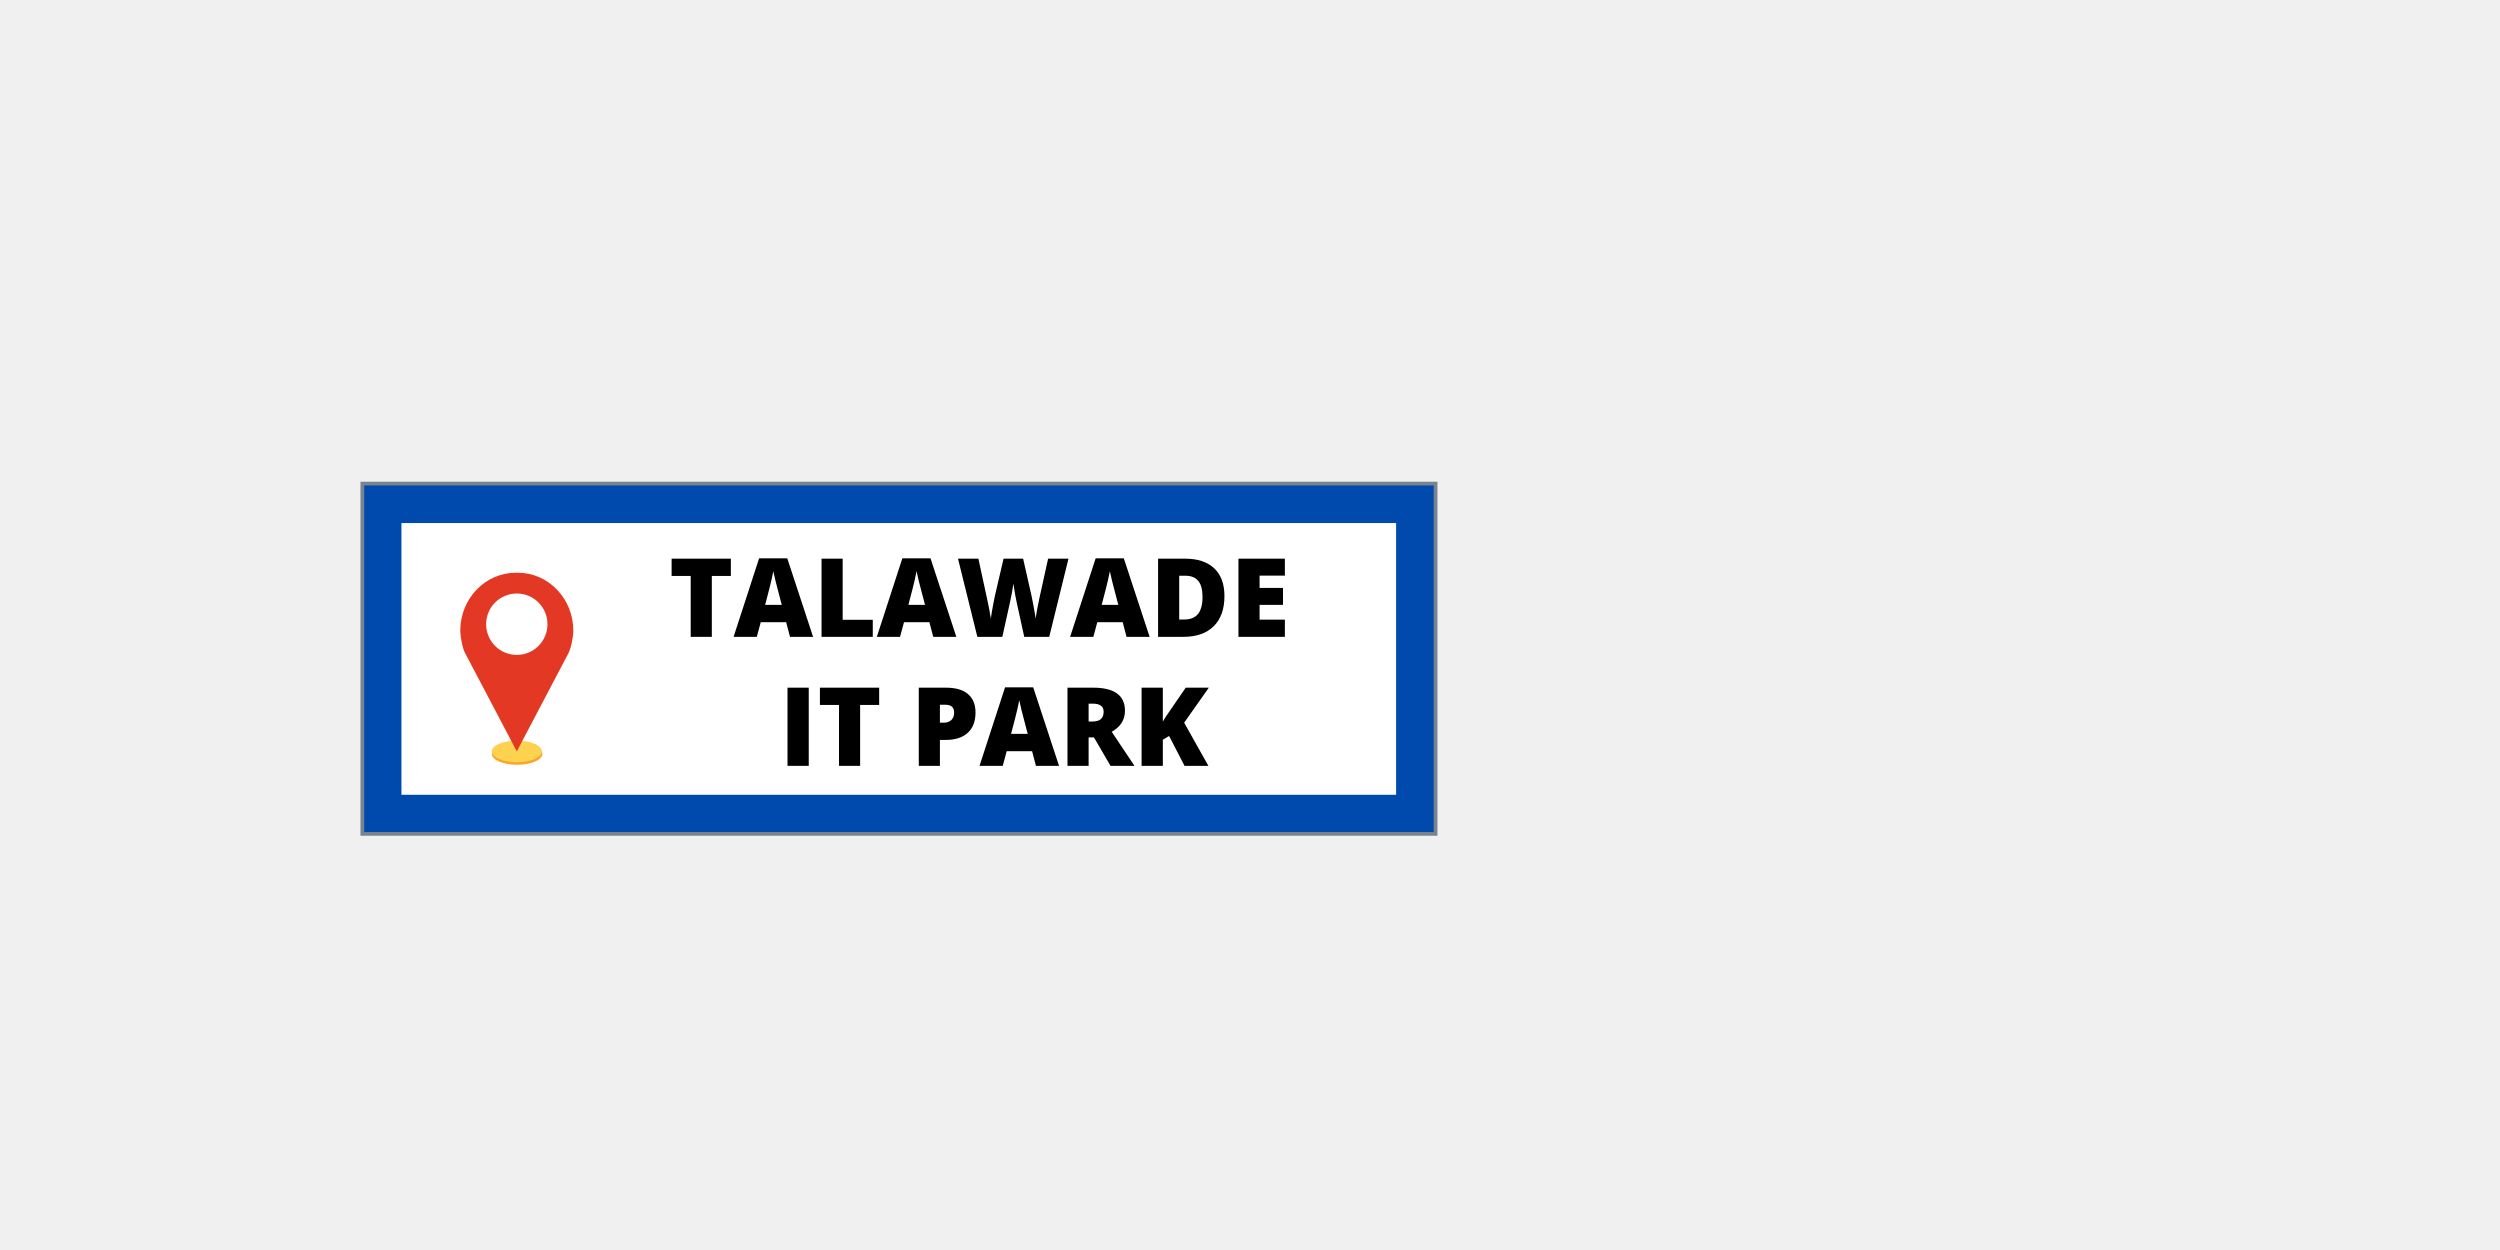
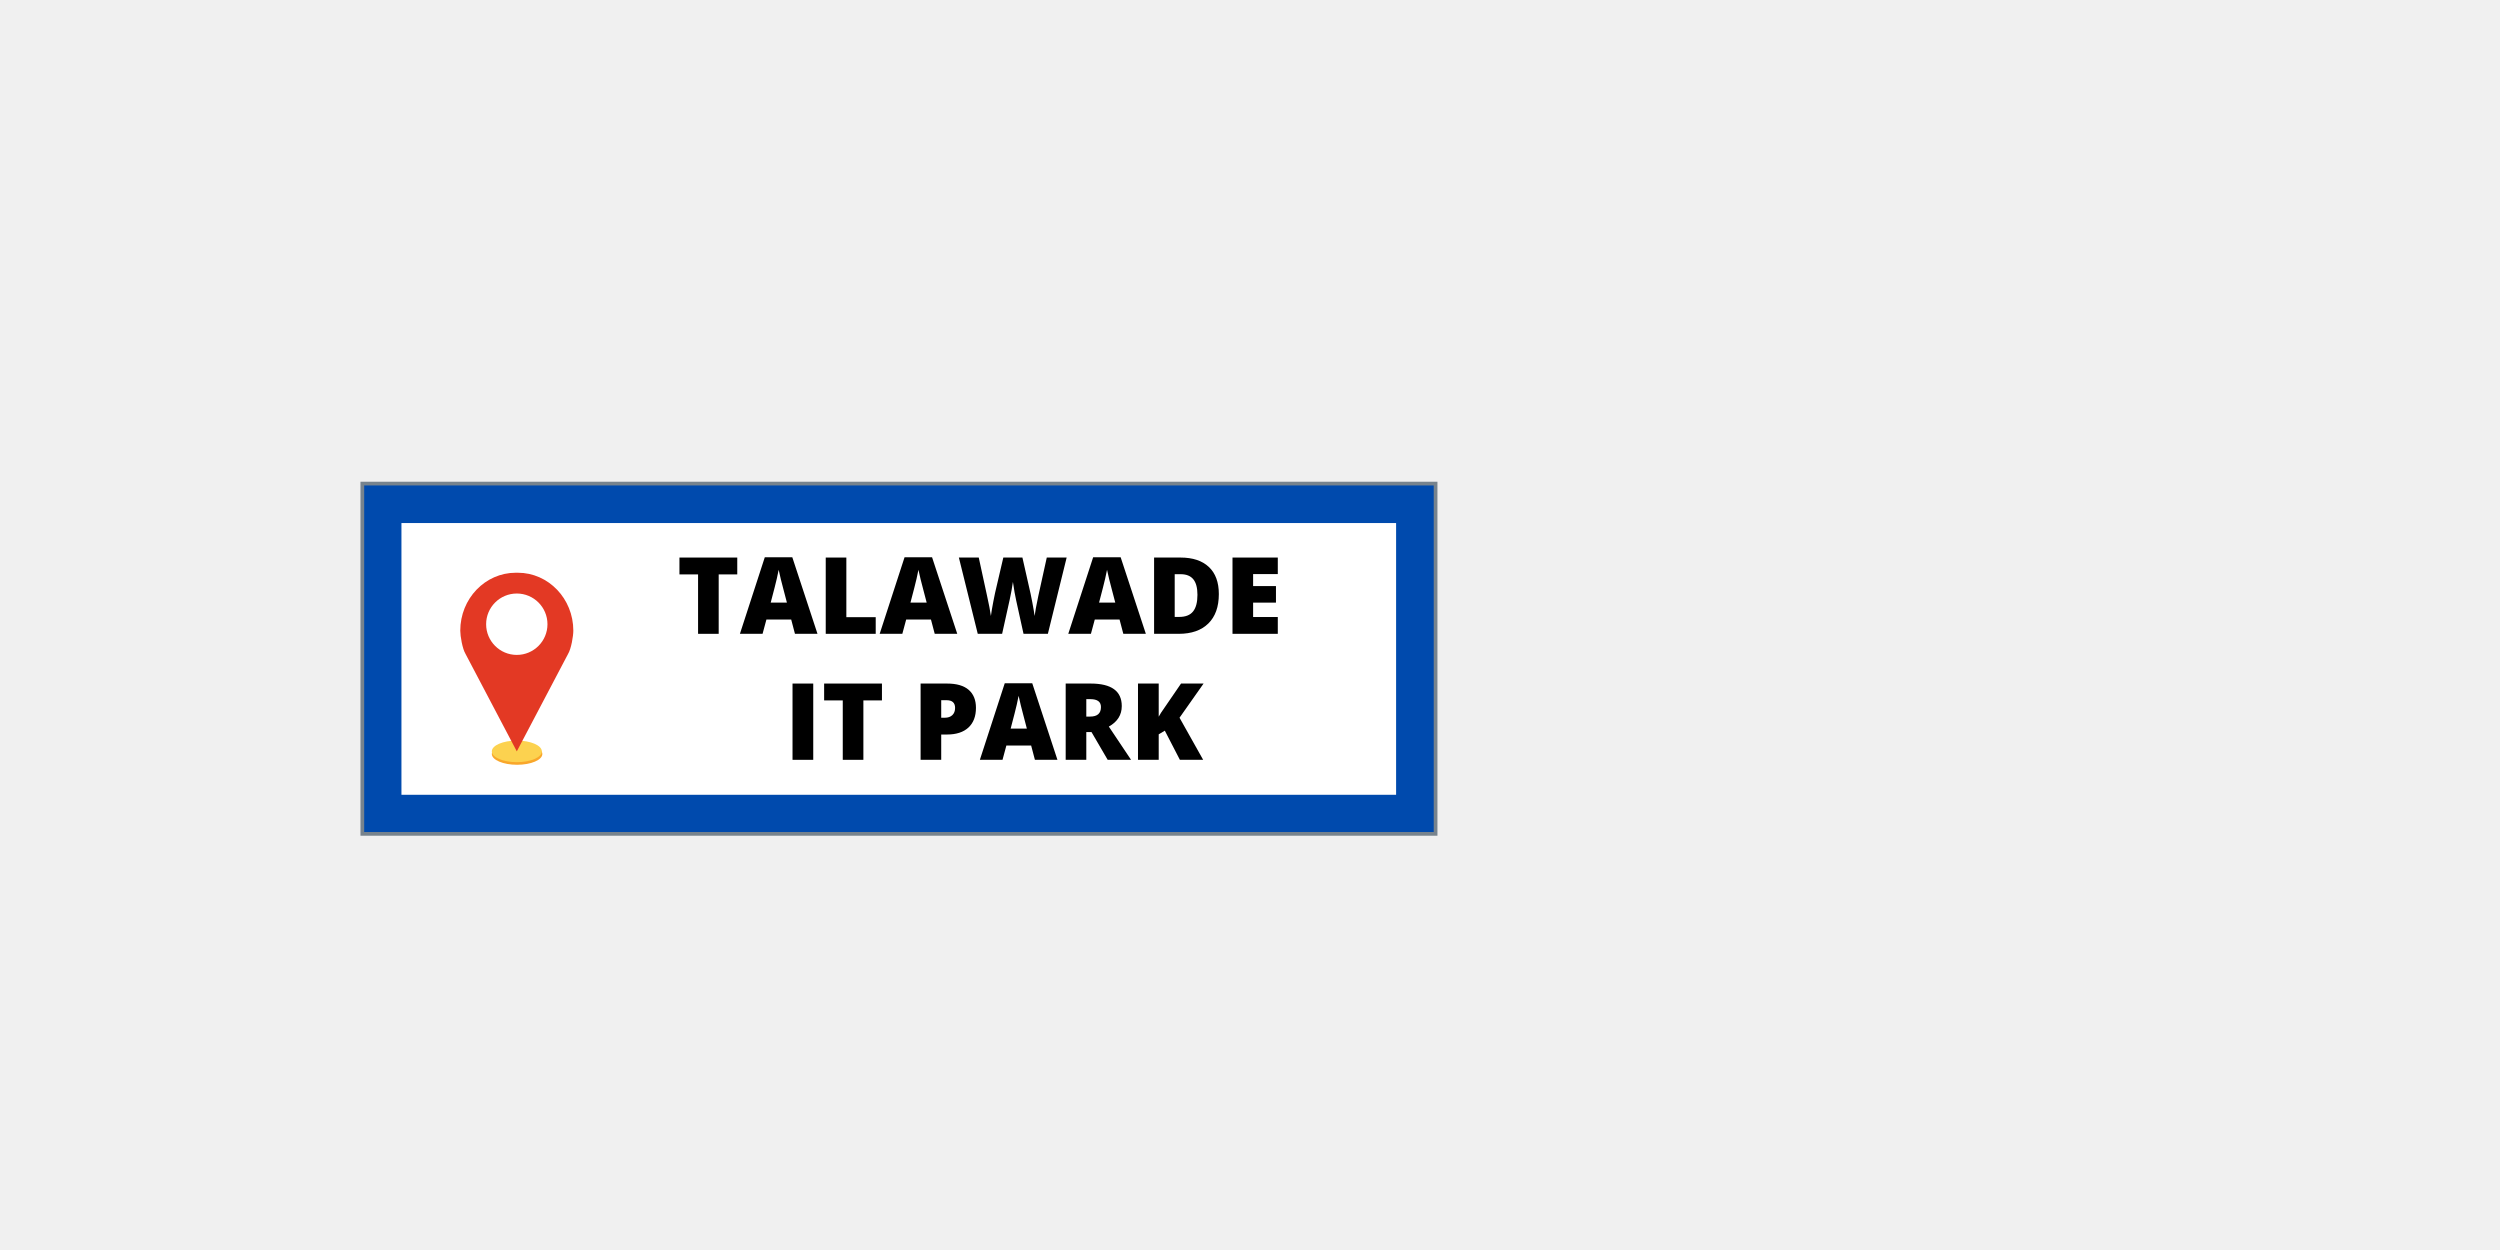
<svg xmlns="http://www.w3.org/2000/svg" width="3750" viewBox="0 0 3750 1875" height="1875" version="1.0">
  <defs>
    <clipPath id="a">
      <path d="M 737 1114 L 814 1114 L 814 1147.512 L 737 1147.512 Z M 737 1114" />
    </clipPath>
    <clipPath id="b">
      <path d="M 690.449 859 L 859.949 859 L 859.949 1128 L 690.449 1128 Z M 690.449 859" />
    </clipPath>
  </defs>
  <path fill="#004AAD" d="M 543.496 725.383 L 2153.379 725.383 L 2153.379 1250.801 L 543.496 1250.801 L 543.496 725.383" />
  <path fill="#77838D" d="M 543.496 1253.59 L 540.699 1253.59 L 540.699 722.59 L 2156.172 722.59 L 2156.172 1253.59 L 543.496 1253.59 M 546.289 728.176 L 546.289 1248.008 L 2150.586 1248.008 L 2150.586 728.176 L 546.289 728.176" />
  <path fill="#FFF" d="M 602.172 784.57 L 2094.145 784.57 L 2094.145 1192.172 L 602.172 1192.172 L 602.172 784.57" />
  <g clip-path="url(#a)">
    <path fill="#F9A72B" d="M 813.52 1130.98 C 813.52 1139.926 796.555 1147.176 775.629 1147.176 C 754.703 1147.176 737.738 1139.926 737.738 1130.98 C 737.738 1122.039 754.703 1114.781 775.629 1114.781 C 796.555 1114.781 813.52 1122.039 813.52 1130.98" />
  </g>
  <path fill="#FCD24F" d="M 812.746 1127.059 C 812.746 1136.008 795.957 1143.258 775.242 1143.258 C 754.531 1143.258 737.738 1136.008 737.738 1127.059 C 737.738 1118.113 754.531 1110.859 775.242 1110.859 C 795.957 1110.859 812.746 1118.113 812.746 1127.059" />
  <g clip-path="url(#b)">
    <path fill="#E33924" d="M 776.688 859.094 C 776.188 859.094 775.695 859.125 775.199 859.137 C 774.703 859.125 774.207 859.094 773.711 859.094 C 727.707 859.094 690.41 898.008 690.41 946.008 C 690.41 954.199 693.586 973.141 698.352 980.996 L 775.199 1127.059 L 852.047 980.996 C 856.812 973.141 859.984 954.199 859.984 946.008 C 859.984 898.008 822.695 859.094 776.688 859.094" />
  </g>
  <path fill="#FFF" d="M 821.203 936.324 C 821.203 961.754 800.605 982.367 775.199 982.367 C 749.793 982.367 729.191 961.754 729.191 936.324 C 729.191 910.895 749.793 890.281 775.199 890.281 C 800.605 890.281 821.203 910.895 821.203 936.324" />
  <g>
    <g>
      <g>
-         <path d="M 64.406 0 L 32.719 0 L 32.719 -91.359 L 4.094 -91.359 L 4.094 -117.266 L 92.953 -117.266 L 92.953 -91.359 L 64.406 -91.359 Z M 64.406 0" transform="translate(1003.329 955.275)" />
+         <path d="M 62.844 0 L 31.922 0 L 31.922 -89.125 L 3.984 -89.125 L 3.984 -114.406 L 90.703 -114.406 L 90.703 -89.125 L 62.844 -89.125 Z M 62.844 0" transform="translate(1015.188 950.734)" />
      </g>
    </g>
  </g>
  <g>
    <g>
      <g>
-         <path d="M 84.625 0 L 78.844 -21.984 L 40.75 -21.984 L 34.812 0 L 0 0 L 38.266 -117.75 L 80.531 -117.75 L 119.266 0 Z M 72.266 -47.969 L 67.219 -67.219 C 66.039 -71.488 64.609 -77.02 62.922 -83.812 C 61.234 -90.602 60.125 -95.473 59.594 -98.422 C 59.113 -95.691 58.164 -91.195 56.75 -84.938 C 55.332 -78.688 52.191 -66.363 47.328 -47.969 Z M 72.266 -47.969" transform="translate(1100.378 955.275)" />
+         <path d="M 82.562 0 L 76.922 -21.438 L 39.75 -21.438 L 33.969 0 L 0 0 L 37.328 -114.875 L 78.562 -114.875 L 116.359 0 Z M 70.5 -46.797 L 65.578 -65.578 C 64.43 -69.754 63.035 -75.156 61.391 -81.781 C 59.742 -88.406 58.66 -93.148 58.141 -96.016 C 57.672 -93.359 56.742 -88.977 55.359 -82.875 C 53.984 -76.77 50.922 -64.742 46.172 -46.797 Z M 70.5 -46.797" transform="translate(1109.876 950.734)" />
      </g>
    </g>
  </g>
  <g>
    <g>
      <g>
-         <path d="M 12.672 0 L 12.672 -117.266 L 44.359 -117.266 L 44.359 -25.594 L 89.516 -25.594 L 89.516 0 Z M 12.672 0" transform="translate(1219.644 955.275)" />
+         <path d="M 12.359 0 L 12.359 -114.406 L 43.281 -114.406 L 43.281 -24.969 L 87.328 -24.969 L 87.328 0 Z M 12.359 0" transform="translate(1226.241 950.734)" />
      </g>
    </g>
  </g>
  <g>
    <g>
      <g>
-         <path d="M 84.625 0 L 78.844 -21.984 L 40.75 -21.984 L 34.812 0 L 0 0 L 38.266 -117.75 L 80.531 -117.75 L 119.266 0 Z M 72.266 -47.969 L 67.219 -67.219 C 66.039 -71.488 64.609 -77.02 62.922 -83.812 C 61.234 -90.602 60.125 -95.473 59.594 -98.422 C 59.113 -95.691 58.164 -91.195 56.75 -84.938 C 55.332 -78.688 52.191 -66.363 47.328 -47.969 Z M 72.266 -47.969" transform="translate(1315.25 955.275)" />
+         <path d="M 82.562 0 L 76.922 -21.438 L 39.75 -21.438 L 33.969 0 L 0 0 L 37.328 -114.875 L 78.562 -114.875 L 116.359 0 Z M 70.5 -46.797 L 65.578 -65.578 C 64.43 -69.754 63.035 -75.156 61.391 -81.781 C 59.742 -88.406 58.66 -93.148 58.141 -96.016 C 57.672 -93.359 56.742 -88.977 55.359 -82.875 C 53.984 -76.77 50.922 -64.742 46.172 -46.797 Z M 70.5 -46.797" transform="translate(1319.52 950.734)" />
      </g>
    </g>
  </g>
  <g>
    <g>
      <g>
-         <path d="M 139.328 0 L 101.859 0 L 90.641 -51.094 C 90.098 -53.227 89.254 -57.477 88.109 -63.844 C 86.961 -70.207 86.117 -75.531 85.578 -79.812 C 85.148 -76.332 84.453 -72.008 83.484 -66.844 C 82.523 -61.688 81.578 -56.941 80.641 -52.609 C 79.711 -48.285 75.828 -30.75 68.984 0 L 31.516 0 L 2.484 -117.266 L 33.047 -117.266 L 45.797 -58.469 C 48.68 -45.477 50.66 -35.133 51.734 -27.438 C 52.43 -32.883 53.676 -40.285 55.469 -49.641 C 57.258 -59.004 58.93 -66.758 60.484 -72.906 L 70.828 -117.266 L 100.172 -117.266 L 110.203 -72.906 C 111.91 -65.789 113.645 -57.582 115.406 -48.281 C 117.176 -38.977 118.359 -32.031 118.953 -27.438 C 119.641 -33.363 121.535 -43.656 124.641 -58.312 L 137.641 -117.266 L 168.203 -117.266 Z M 139.328 0" transform="translate(1434.516 955.275)" />
+         <path d="M 135.922 0 L 99.391 0 L 88.422 -49.844 C 87.898 -51.938 87.078 -56.086 85.953 -62.297 C 84.836 -68.504 84.02 -73.691 83.5 -77.859 C 83.082 -74.473 82.398 -70.258 81.453 -65.219 C 80.516 -60.188 79.586 -55.555 78.672 -51.328 C 77.766 -47.109 73.973 -30 67.297 0 L 30.75 0 L 2.422 -114.406 L 32.234 -114.406 L 44.688 -57.047 C 47.5 -44.367 49.426 -34.273 50.469 -26.766 C 51.145 -32.086 52.359 -39.312 54.109 -48.438 C 55.859 -57.57 57.488 -65.141 59 -71.141 L 69.094 -114.406 L 97.734 -114.406 L 107.516 -71.141 C 109.191 -64.191 110.891 -56.18 112.609 -47.109 C 114.328 -38.035 115.473 -31.254 116.047 -26.766 C 116.723 -32.555 118.578 -42.598 121.609 -56.891 L 134.281 -114.406 L 164.094 -114.406 Z M 135.922 0" transform="translate(1435.886 950.734)" />
      </g>
    </g>
  </g>
  <g>
    <g>
      <g>
-         <path d="M 84.625 0 L 78.844 -21.984 L 40.75 -21.984 L 34.812 0 L 0 0 L 38.266 -117.75 L 80.531 -117.75 L 119.266 0 Z M 72.266 -47.969 L 67.219 -67.219 C 66.039 -71.488 64.609 -77.02 62.922 -83.812 C 61.234 -90.602 60.125 -95.473 59.594 -98.422 C 59.113 -95.691 58.164 -91.195 56.75 -84.938 C 55.332 -78.688 52.191 -66.363 47.328 -47.969 Z M 72.266 -47.969" transform="translate(1605.194 955.275)" />
+         <path d="M 82.562 0 L 76.922 -21.438 L 39.75 -21.438 L 33.969 0 L 0 0 L 37.328 -114.875 L 78.562 -114.875 L 116.359 0 Z M 70.5 -46.797 L 65.578 -65.578 C 64.43 -69.754 63.035 -75.156 61.391 -81.781 C 59.742 -88.406 58.66 -93.148 58.141 -96.016 C 57.672 -93.359 56.742 -88.977 55.359 -82.875 C 53.984 -76.77 50.922 -64.742 46.172 -46.797 Z M 70.5 -46.797" transform="translate(1602.411 950.734)" />
      </g>
    </g>
  </g>
  <g>
    <g>
      <g>
-         <path d="M 112.203 -61.125 C 112.203 -41.551 106.816 -26.469 96.047 -15.875 C 85.273 -5.289 70.129 0 50.609 0 L 12.672 0 L 12.672 -117.266 L 53.266 -117.266 C 72.078 -117.266 86.602 -112.453 96.844 -102.828 C 107.082 -93.203 112.203 -79.301 112.203 -61.125 Z M 79.328 -60 C 79.328 -70.75 77.203 -78.711 72.953 -83.891 C 68.703 -89.078 62.242 -91.672 53.578 -91.672 L 44.359 -91.672 L 44.359 -25.984 L 51.406 -25.984 C 61.031 -25.984 68.086 -28.773 72.578 -34.359 C 77.078 -39.953 79.328 -48.5 79.328 -60 Z M 79.328 -60" transform="translate(1724.46 955.275)" />
+         <path d="M 109.484 -59.625 C 109.484 -40.531 104.223 -25.816 93.703 -15.484 C 83.191 -5.16 68.414 0 49.375 0 L 12.359 0 L 12.359 -114.406 L 51.969 -114.406 C 70.32 -114.406 84.492 -109.707 94.484 -100.312 C 104.484 -90.926 109.484 -77.363 109.484 -59.625 Z M 77.391 -58.531 C 77.391 -69.02 75.316 -76.789 71.172 -81.844 C 67.023 -86.906 60.727 -89.438 52.281 -89.438 L 43.281 -89.438 L 43.281 -25.359 L 50.156 -25.359 C 59.551 -25.359 66.438 -28.082 70.812 -33.531 C 75.195 -38.977 77.391 -47.312 77.391 -58.531 Z M 77.391 -58.531" transform="translate(1718.776 950.734)" />
      </g>
    </g>
  </g>
  <g>
    <g>
      <g>
-         <path d="M 82.297 0 L 12.672 0 L 12.672 -117.266 L 82.297 -117.266 L 82.297 -91.844 L 44.359 -91.844 L 44.359 -73.391 L 79.484 -73.391 L 79.484 -47.969 L 44.359 -47.969 L 44.359 -25.828 L 82.297 -25.828 Z M 82.297 0" transform="translate(1845.01 955.275)" />
+         <path d="M 80.297 0 L 12.359 0 L 12.359 -114.406 L 80.297 -114.406 L 80.297 -89.609 L 43.281 -89.609 L 43.281 -71.609 L 77.547 -71.609 L 77.547 -46.797 L 43.281 -46.797 L 43.281 -25.203 L 80.297 -25.203 Z M 80.297 0" transform="translate(1836.393 950.734)" />
      </g>
    </g>
  </g>
  <g>
    <g>
      <g>
-         <path d="M 12.672 0 L 12.672 -117.266 L 44.516 -117.266 L 44.516 0 Z M 12.672 0" transform="translate(1168.598 1148.775)" />
+         <path d="M 12.359 0 L 12.359 -114.406 L 43.438 -114.406 L 43.438 0 Z M 12.359 0" transform="translate(1176.427 1139.734)" />
      </g>
    </g>
  </g>
  <g>
    <g>
      <g>
-         <path d="M 64.406 0 L 32.719 0 L 32.719 -91.359 L 4.094 -91.359 L 4.094 -117.266 L 92.953 -117.266 L 92.953 -91.359 L 64.406 -91.359 Z M 64.406 0" transform="translate(1225.785 1148.775)" />
+         <path d="M 62.844 0 L 31.922 0 L 31.922 -89.125 L 3.984 -89.125 L 3.984 -114.406 L 90.703 -114.406 L 90.703 -89.125 L 62.844 -89.125 Z M 62.844 0" transform="translate(1232.222 1139.734)" />
      </g>
    </g>
  </g>
  <g>
    <g>
      <g>
-         <path d="M 97.766 -79.969 C 97.766 -66.863 93.898 -56.742 86.172 -49.609 C 78.453 -42.473 67.484 -38.906 53.266 -38.906 L 44.359 -38.906 L 44.359 0 L 12.672 0 L 12.672 -117.266 L 53.266 -117.266 C 68.066 -117.266 79.18 -114.031 86.609 -107.562 C 94.047 -101.094 97.766 -91.895 97.766 -79.969 Z M 44.359 -64.734 L 50.125 -64.734 C 54.883 -64.734 58.664 -66.066 61.469 -68.734 C 64.281 -71.41 65.688 -75.102 65.688 -79.812 C 65.688 -87.719 61.301 -91.672 52.531 -91.672 L 44.359 -91.672 Z M 44.359 -64.734" transform="translate(1365.504 1148.775)" />
+         <path d="M 95.391 -78.016 C 95.391 -65.234 91.617 -55.359 84.078 -48.391 C 76.547 -41.43 65.844 -37.953 51.969 -37.953 L 43.281 -37.953 L 43.281 0 L 12.359 0 L 12.359 -114.406 L 51.969 -114.406 C 66.414 -114.406 77.266 -111.25 84.516 -104.938 C 91.766 -98.625 95.391 -89.648 95.391 -78.016 Z M 43.281 -63.156 L 48.906 -63.156 C 53.551 -63.156 57.242 -64.457 59.984 -67.062 C 62.723 -69.676 64.094 -73.273 64.094 -77.859 C 64.094 -85.578 59.812 -89.438 51.25 -89.438 L 43.281 -89.438 Z M 43.281 -63.156" transform="translate(1368.542 1139.734)" />
      </g>
    </g>
  </g>
  <g>
    <g>
      <g>
-         <path d="M 84.625 0 L 78.844 -21.984 L 40.75 -21.984 L 34.812 0 L 0 0 L 38.266 -117.75 L 80.531 -117.75 L 119.266 0 Z M 72.266 -47.969 L 67.219 -67.219 C 66.039 -71.488 64.609 -77.02 62.922 -83.812 C 61.234 -90.602 60.125 -95.473 59.594 -98.422 C 59.113 -95.691 58.164 -91.195 56.75 -84.938 C 55.332 -78.688 52.191 -66.363 47.328 -47.969 Z M 72.266 -47.969" transform="translate(1469.29 1148.775)" />
+         <path d="M 82.562 0 L 76.922 -21.438 L 39.75 -21.438 L 33.969 0 L 0 0 L 37.328 -114.875 L 78.562 -114.875 L 116.359 0 Z M 70.5 -46.797 L 65.578 -65.578 C 64.43 -69.754 63.035 -75.156 61.391 -81.781 C 59.742 -88.406 58.66 -93.148 58.141 -96.016 C 57.672 -93.359 56.742 -88.977 55.359 -82.875 C 53.984 -76.77 50.922 -64.742 46.172 -46.797 Z M 70.5 -46.797" transform="translate(1469.803 1139.734)" />
      </g>
    </g>
  </g>
  <g>
    <g>
      <g>
-         <path d="M 44.359 -42.672 L 44.359 0 L 12.672 0 L 12.672 -117.266 L 51.094 -117.266 C 82.957 -117.266 98.891 -105.711 98.891 -82.609 C 98.891 -69.023 92.258 -58.52 79 -51.094 L 113.172 0 L 77.234 0 L 52.375 -42.672 Z M 44.359 -66.5 L 50.297 -66.5 C 61.359 -66.5 66.891 -71.391 66.891 -81.172 C 66.891 -89.242 61.461 -93.281 50.609 -93.281 L 44.359 -93.281 Z M 44.359 -66.5" transform="translate(1588.557 1148.775)" />
+         <path d="M 43.281 -41.625 L 43.281 0 L 12.359 0 L 12.359 -114.406 L 49.844 -114.406 C 80.938 -114.406 96.484 -103.141 96.484 -80.609 C 96.484 -67.348 90.016 -57.094 77.078 -49.844 L 110.422 0 L 75.359 0 L 51.094 -41.625 Z M 43.281 -64.875 L 49.062 -64.875 C 59.863 -64.875 65.266 -69.645 65.266 -79.188 C 65.266 -87.07 59.969 -91.016 49.375 -91.016 L 43.281 -91.016 Z M 43.281 -64.875" transform="translate(1586.168 1139.734)" />
      </g>
    </g>
  </g>
  <g>
    <g>
      <g>
-         <path d="M 112.859 0 L 77.078 0 L 53.906 -44.844 L 44.516 -39.219 L 44.516 0 L 12.672 0 L 12.672 -117.266 L 44.516 -117.266 L 44.516 -66.328 C 46.117 -69.484 49.352 -74.484 54.219 -81.328 L 78.844 -117.266 L 113.5 -117.266 L 76.516 -64.734 Z M 112.859 0" transform="translate(1699.722 1148.775)" />
+         <path d="M 110.109 0 L 75.203 0 L 52.594 -43.75 L 43.438 -38.266 L 43.438 0 L 12.359 0 L 12.359 -114.406 L 43.438 -114.406 L 43.438 -64.719 C 45 -67.789 48.156 -72.664 52.906 -79.344 L 76.922 -114.406 L 110.734 -114.406 L 74.656 -63.156 Z M 110.109 0" transform="translate(1694.63 1139.734)" />
      </g>
    </g>
  </g>
</svg>
